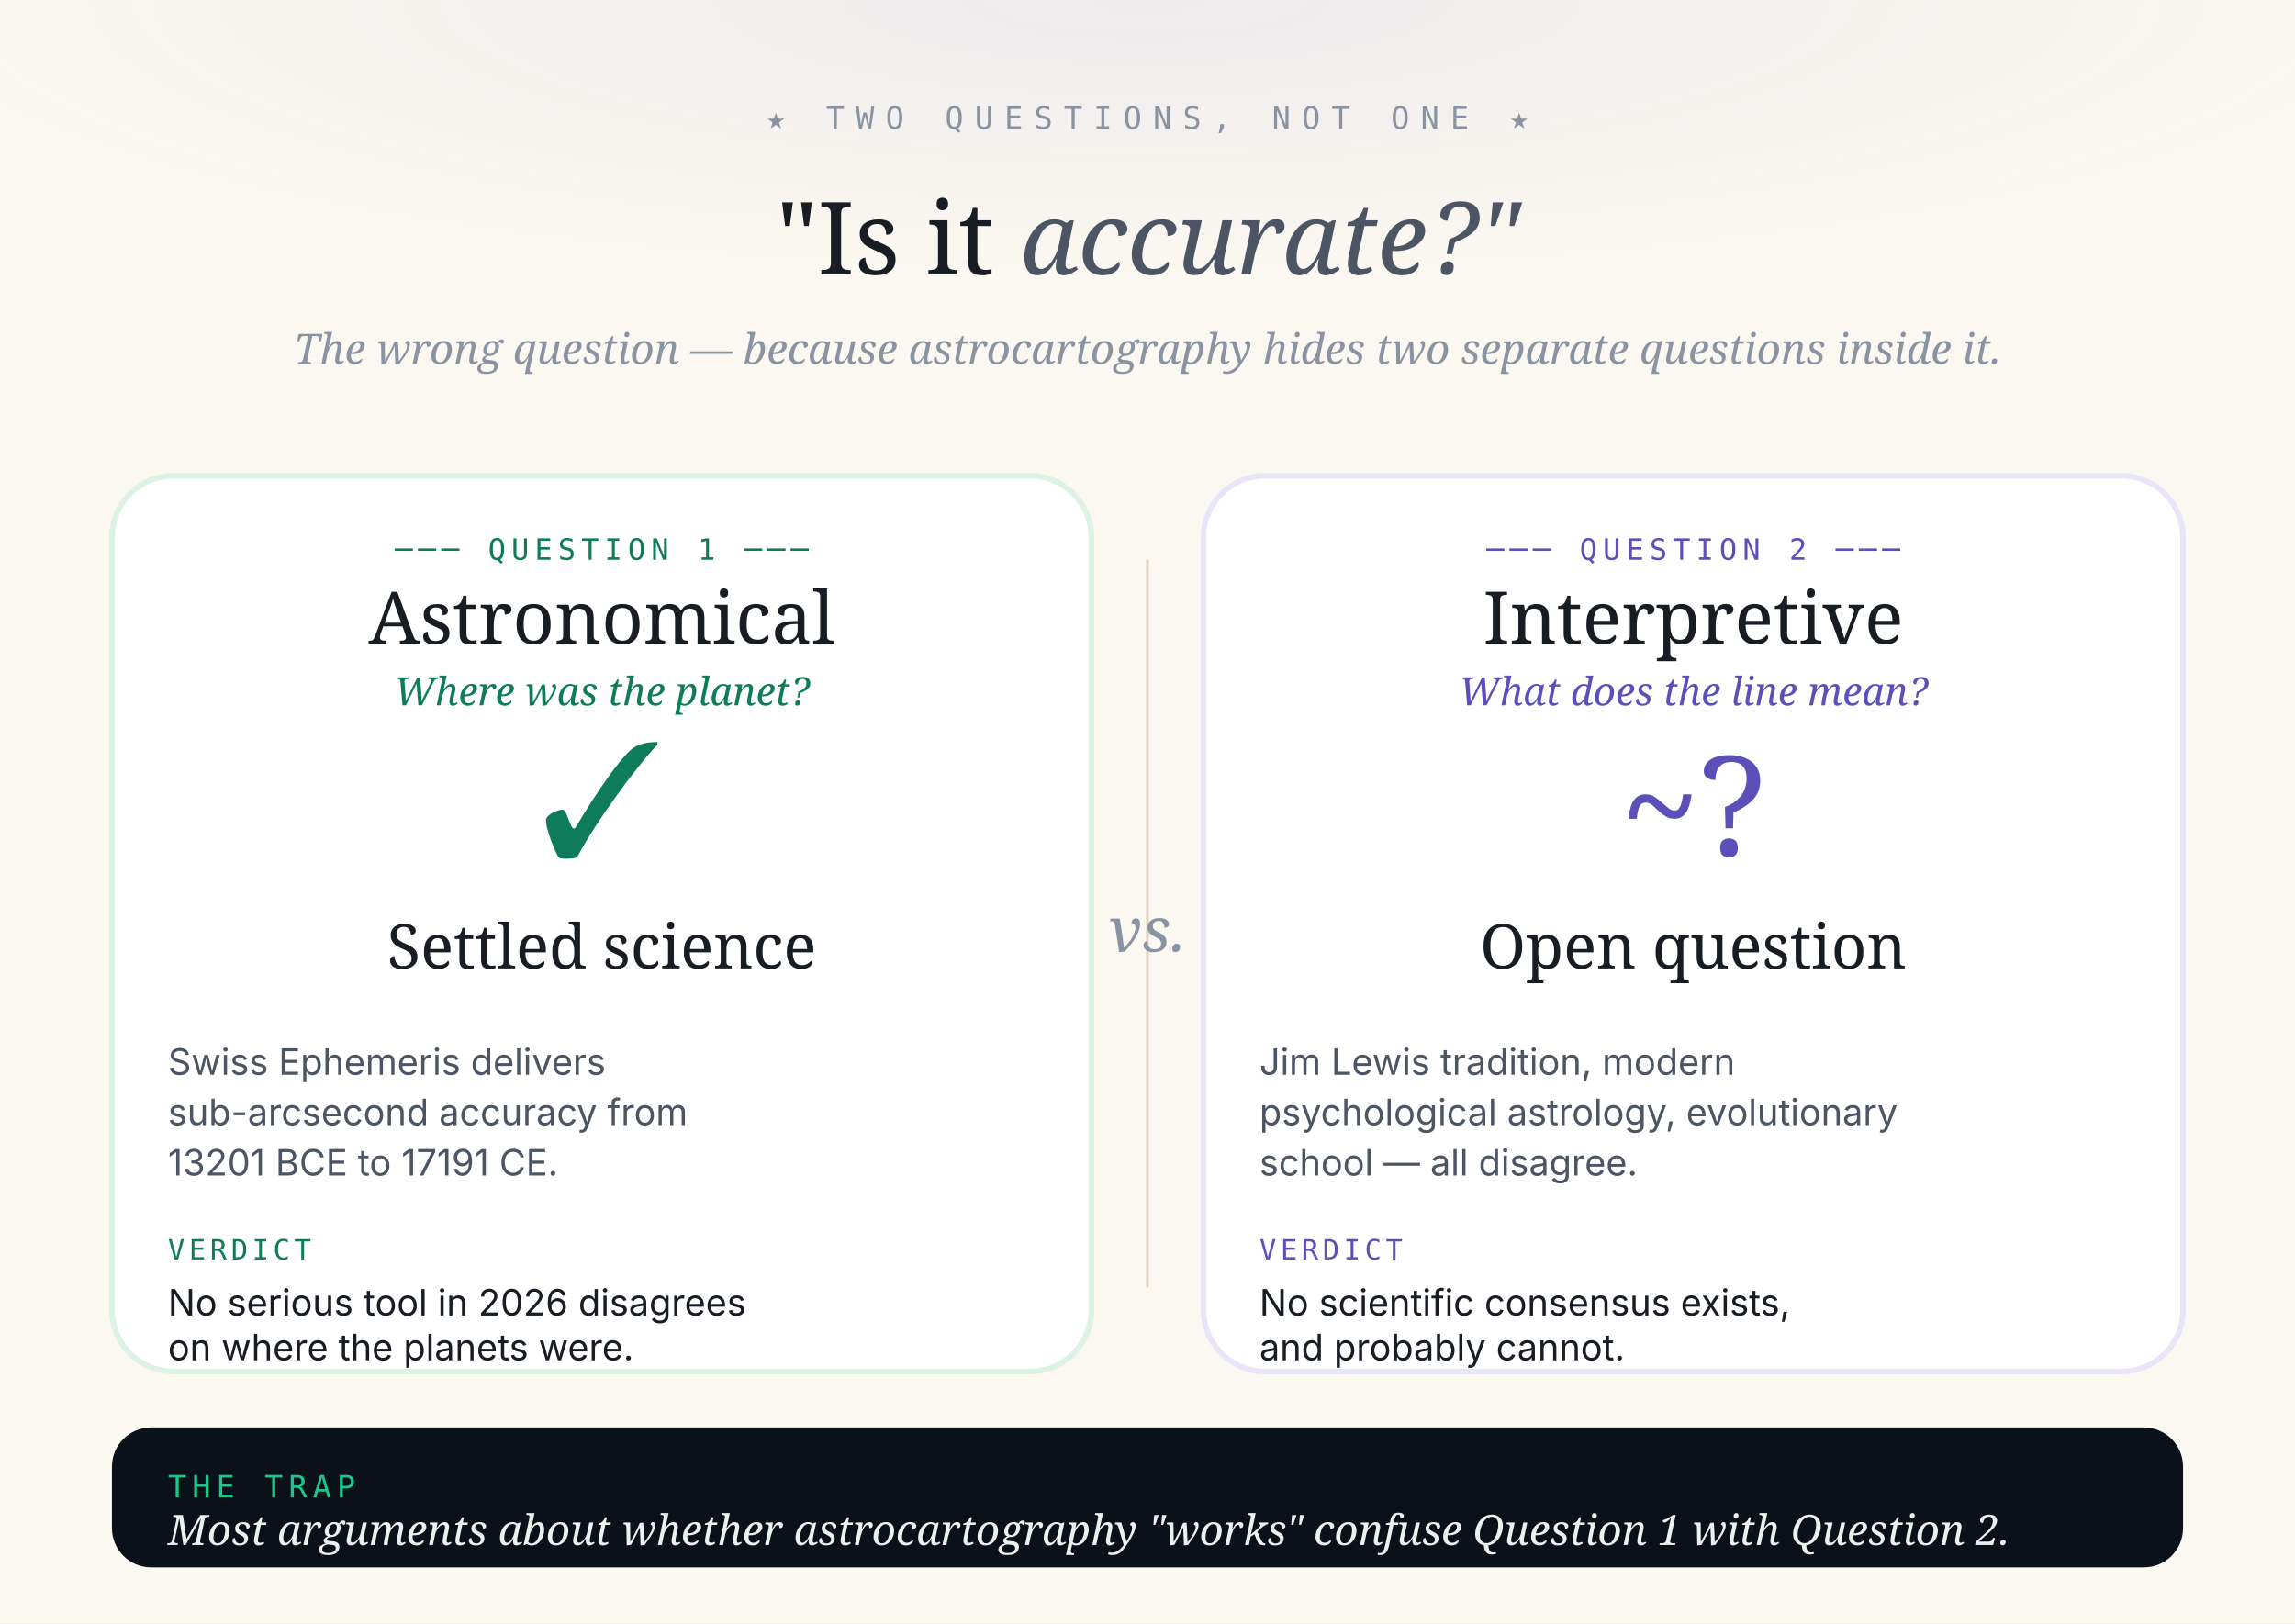
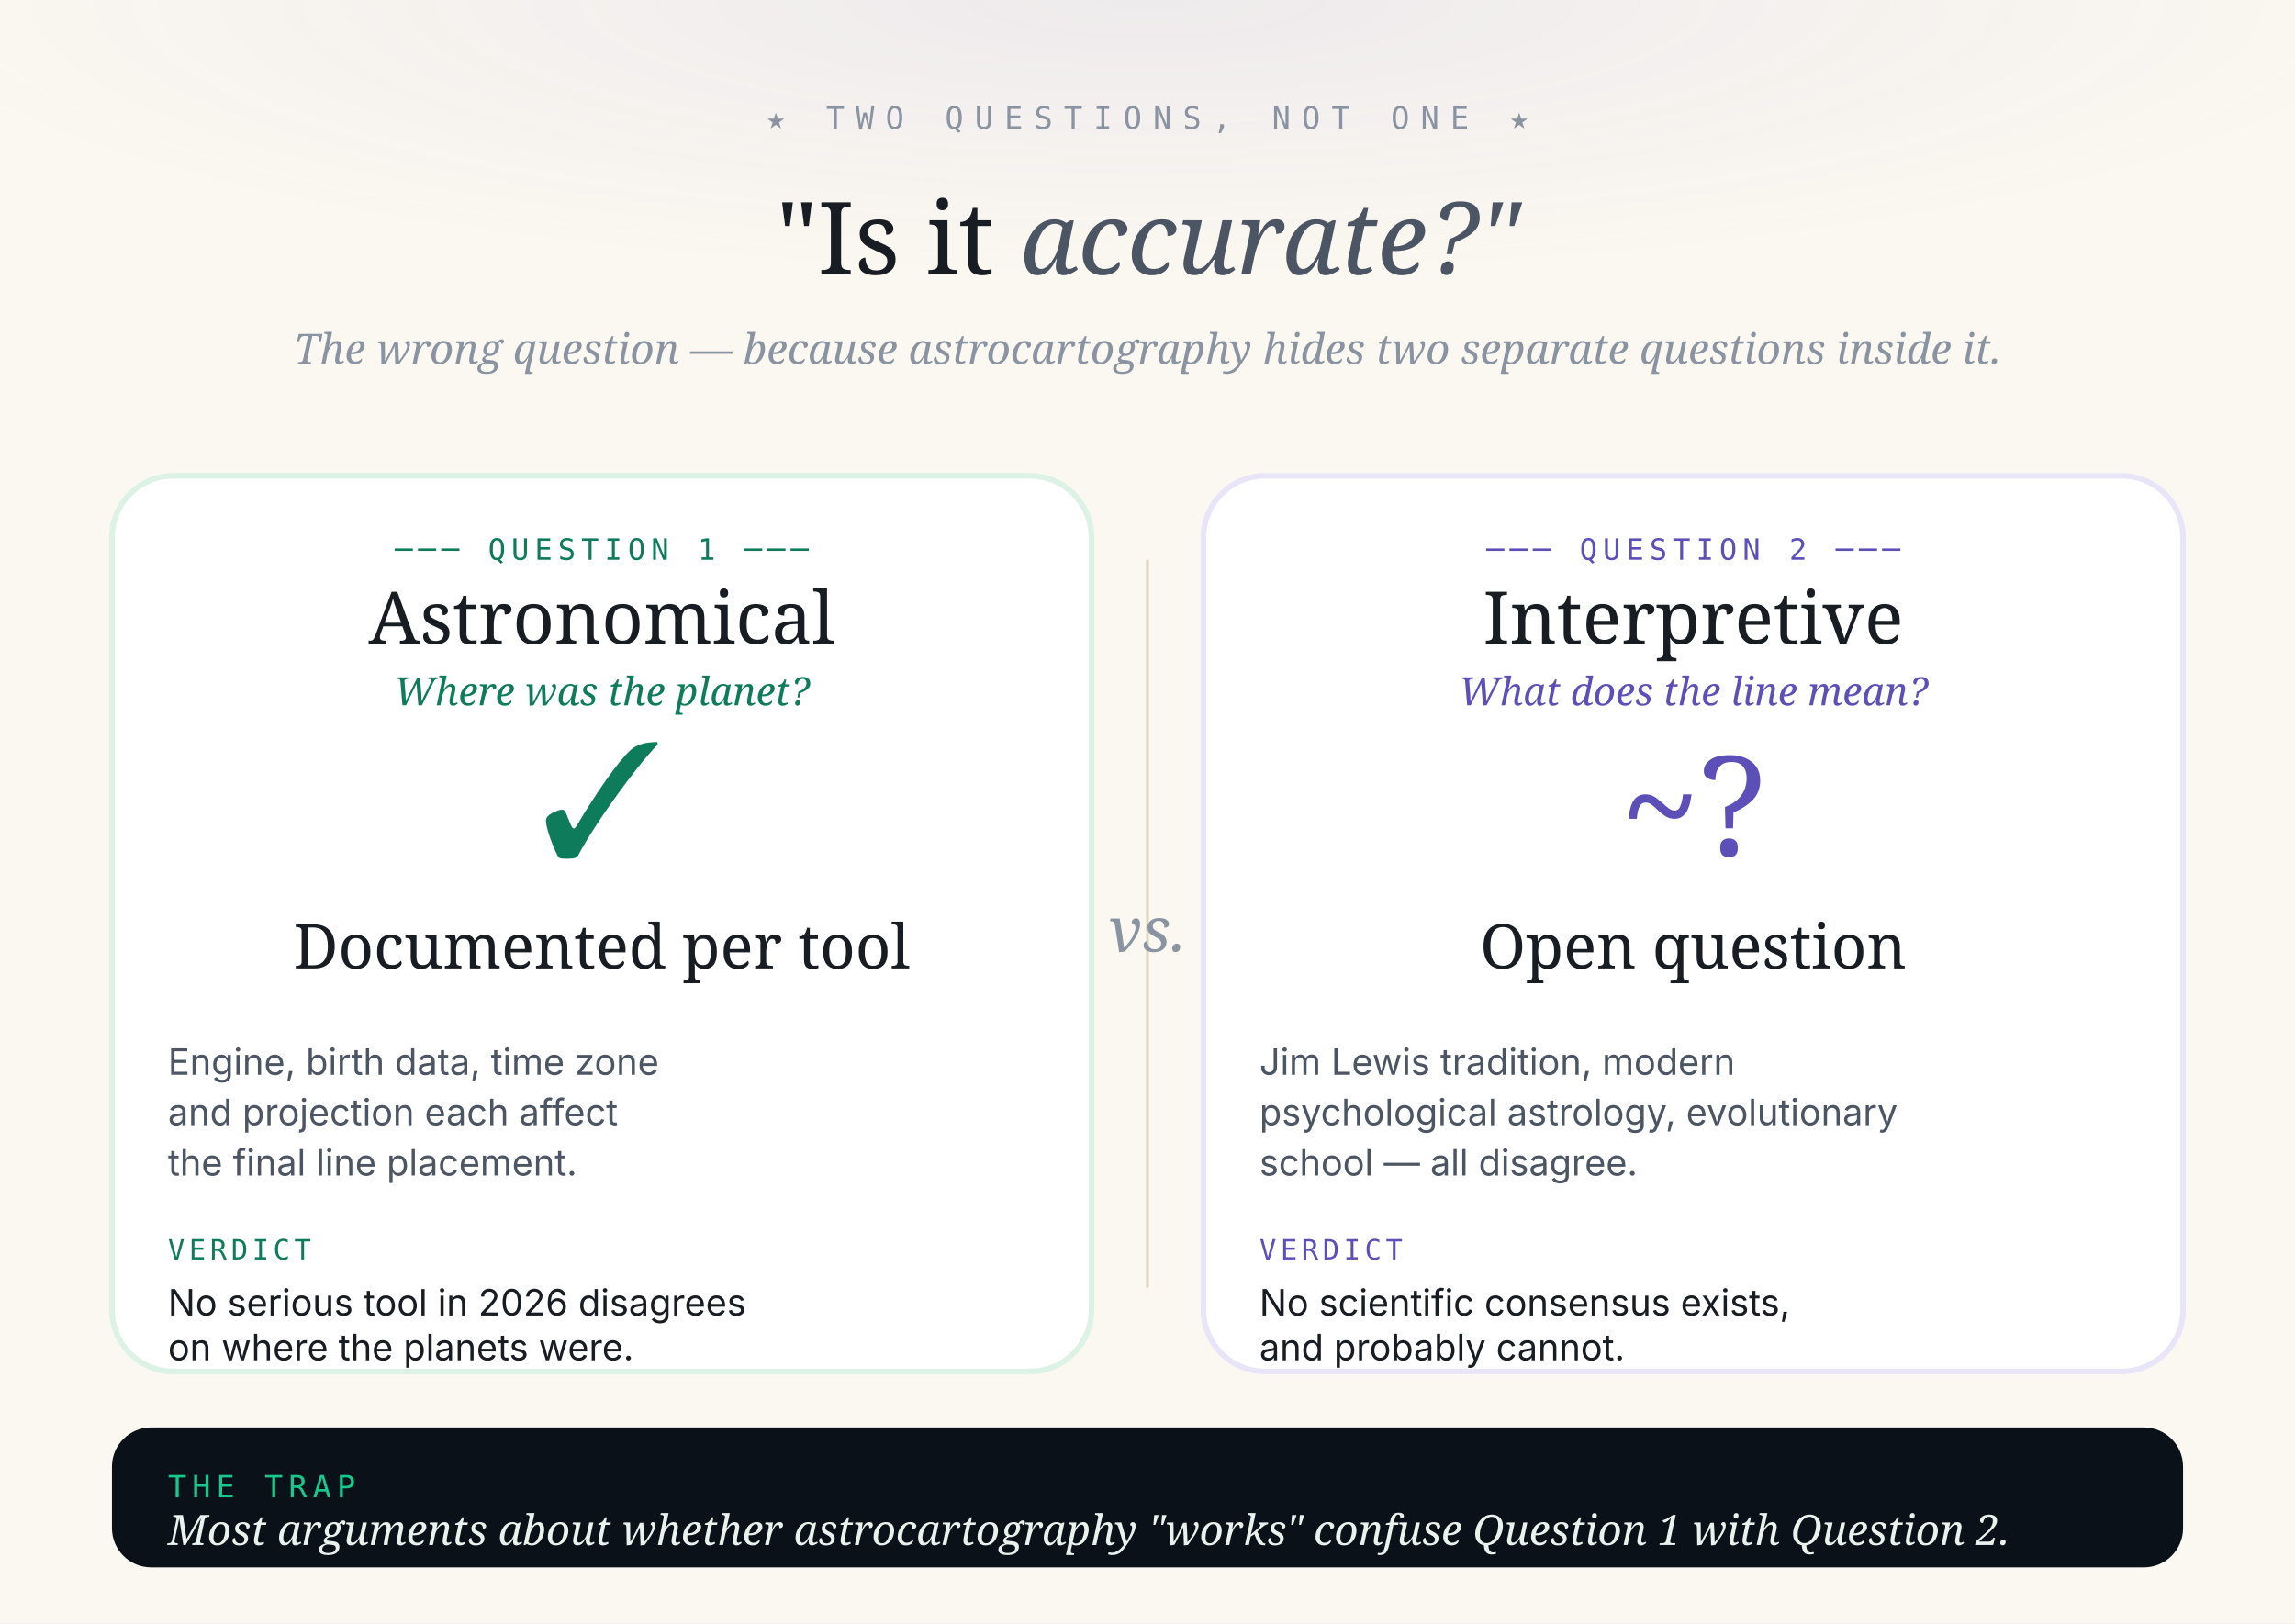
<svg xmlns="http://www.w3.org/2000/svg" viewBox="0 0 820 580" font-family="'General Sans',-apple-system,BlinkMacSystemFont,sans-serif" role="img" aria-labelledby="t-ts d-ts">
  <rect width="820" height="580" fill="#FBF8F1" />
  <defs>
    <radialGradient id="aurora-ts" cx="50%" cy="0%" r="55%">
      <stop offset="0%" stop-color="#5D4FB8" stop-opacity="0.08" />
      <stop offset="100%" stop-color="#5D4FB8" stop-opacity="0" />
    </radialGradient>
  </defs>
  <rect width="820" height="180" fill="url(#aurora-ts)" />
  <text x="410" y="46" font-family="'JetBrains Mono',monospace" font-size="11" text-anchor="middle" fill="#8A93A2" letter-spacing="4">★  TWO QUESTIONS, NOT ONE  ★</text>
  <text x="410" y="98" font-family="'Instrument Serif',Georgia,serif" font-size="36" fill="#181C23" text-anchor="middle">"Is it <tspan font-style="italic" fill="#4C5563">accurate?"</tspan>
  </text>
  <text x="410" y="130" font-family="'Instrument Serif',Georgia,serif" font-style="italic" font-size="15" fill="#8A93A2" text-anchor="middle">The wrong question — because astrocartography hides two separate questions inside it.</text>
  <g>
    <rect x="40" y="170" width="350" height="320" rx="22" fill="#FFFFFF" stroke="#DCF2E5" stroke-width="2" />
    <text x="215" y="200" font-family="'JetBrains Mono',monospace" font-size="10.5" text-anchor="middle" fill="#0E7C5B" letter-spacing="2">─── QUESTION 1 ───</text>
    <text x="215" y="230" font-family="'Instrument Serif',Georgia,serif" font-size="26" text-anchor="middle" fill="#181C23">Astronomical</text>
    <text x="215" y="252" font-family="'Instrument Serif',Georgia,serif" font-style="italic" font-size="14" text-anchor="middle" fill="#0E7C5B">Where was the planet?</text>
    <text x="215" y="306" font-family="'Instrument Serif',Georgia,serif" font-size="58" text-anchor="middle" fill="#0E7C5B">✓</text>
-     <text x="215" y="346" font-family="'Instrument Serif',Georgia,serif" font-size="22" text-anchor="middle" fill="#181C23">Settled science</text>
-     <text x="60" y="384" font-size="13" fill="#4C5563">Swiss Ephemeris delivers</text>
-     <text x="60" y="402" font-size="13" fill="#4C5563">sub-arcsecond accuracy from</text>
-     <text x="60" y="420" font-size="13" fill="#4C5563">13201 BCE to 17191 CE.</text>
+     <text x="215" y="346" font-family="'Instrument Serif',Georgia,serif" font-size="22" text-anchor="middle" fill="#181C23">Documented per tool</text>
+     <text x="60" y="384" font-size="13" fill="#4C5563">Engine, birth data, time zone</text>
+     <text x="60" y="402" font-size="13" fill="#4C5563">and projection each affect</text>
+     <text x="60" y="420" font-size="13" fill="#4C5563">the final line placement.</text>
    <text x="60" y="450" font-family="'JetBrains Mono',monospace" font-size="10" fill="#0E7C5B" letter-spacing="1.5">VERDICT</text>
    <text x="60" y="470" font-size="13" fill="#181C23">No serious tool in 2026 disagrees</text>
    <text x="60" y="486" font-size="13" fill="#181C23">on where the planets were.</text>
  </g>
  <line x1="410" y1="200" x2="410" y2="460" stroke="#DDD5C2" stroke-width="1" />
  <text x="410" y="340" font-family="'Instrument Serif',Georgia,serif" font-style="italic" font-size="22" text-anchor="middle" fill="#8A93A2">vs.</text>
  <g>
    <rect x="430" y="170" width="350" height="320" rx="22" fill="#FFFFFF" stroke="#E9E5F9" stroke-width="2" />
    <text x="605" y="200" font-family="'JetBrains Mono',monospace" font-size="10.5" text-anchor="middle" fill="#5D4FB8" letter-spacing="2">─── QUESTION 2 ───</text>
    <text x="605" y="230" font-family="'Instrument Serif',Georgia,serif" font-size="26" text-anchor="middle" fill="#181C23">Interpretive</text>
    <text x="605" y="252" font-family="'Instrument Serif',Georgia,serif" font-style="italic" font-size="14" text-anchor="middle" fill="#5D4FB8">What does the line mean?</text>
    <text x="605" y="306" font-family="'Instrument Serif',Georgia,serif" font-size="50" text-anchor="middle" fill="#5D4FB8">~?</text>
    <text x="605" y="346" font-family="'Instrument Serif',Georgia,serif" font-size="22" text-anchor="middle" fill="#181C23">Open question</text>
    <text x="450" y="384" font-size="13" fill="#4C5563">Jim Lewis tradition, modern</text>
    <text x="450" y="402" font-size="13" fill="#4C5563">psychological astrology, evolutionary</text>
    <text x="450" y="420" font-size="13" fill="#4C5563">school — all disagree.</text>
    <text x="450" y="450" font-family="'JetBrains Mono',monospace" font-size="10" fill="#5D4FB8" letter-spacing="1.5">VERDICT</text>
    <text x="450" y="470" font-size="13" fill="#181C23">No scientific consensus exists,</text>
    <text x="450" y="486" font-size="13" fill="#181C23">and probably cannot.</text>
  </g>
  <rect x="40" y="510" width="740" height="50" rx="14" fill="#0B1118" />
  <text x="60" y="535" font-family="'JetBrains Mono',monospace" font-size="11" fill="#19C68B" letter-spacing="2">THE TRAP</text>
  <text x="60" y="552" font-family="'Instrument Serif',Georgia,serif" font-style="italic" font-size="15" fill="#EAF2EE">Most arguments about whether astrocartography "works" confuse Question 1 with Question 2.</text>
</svg>
